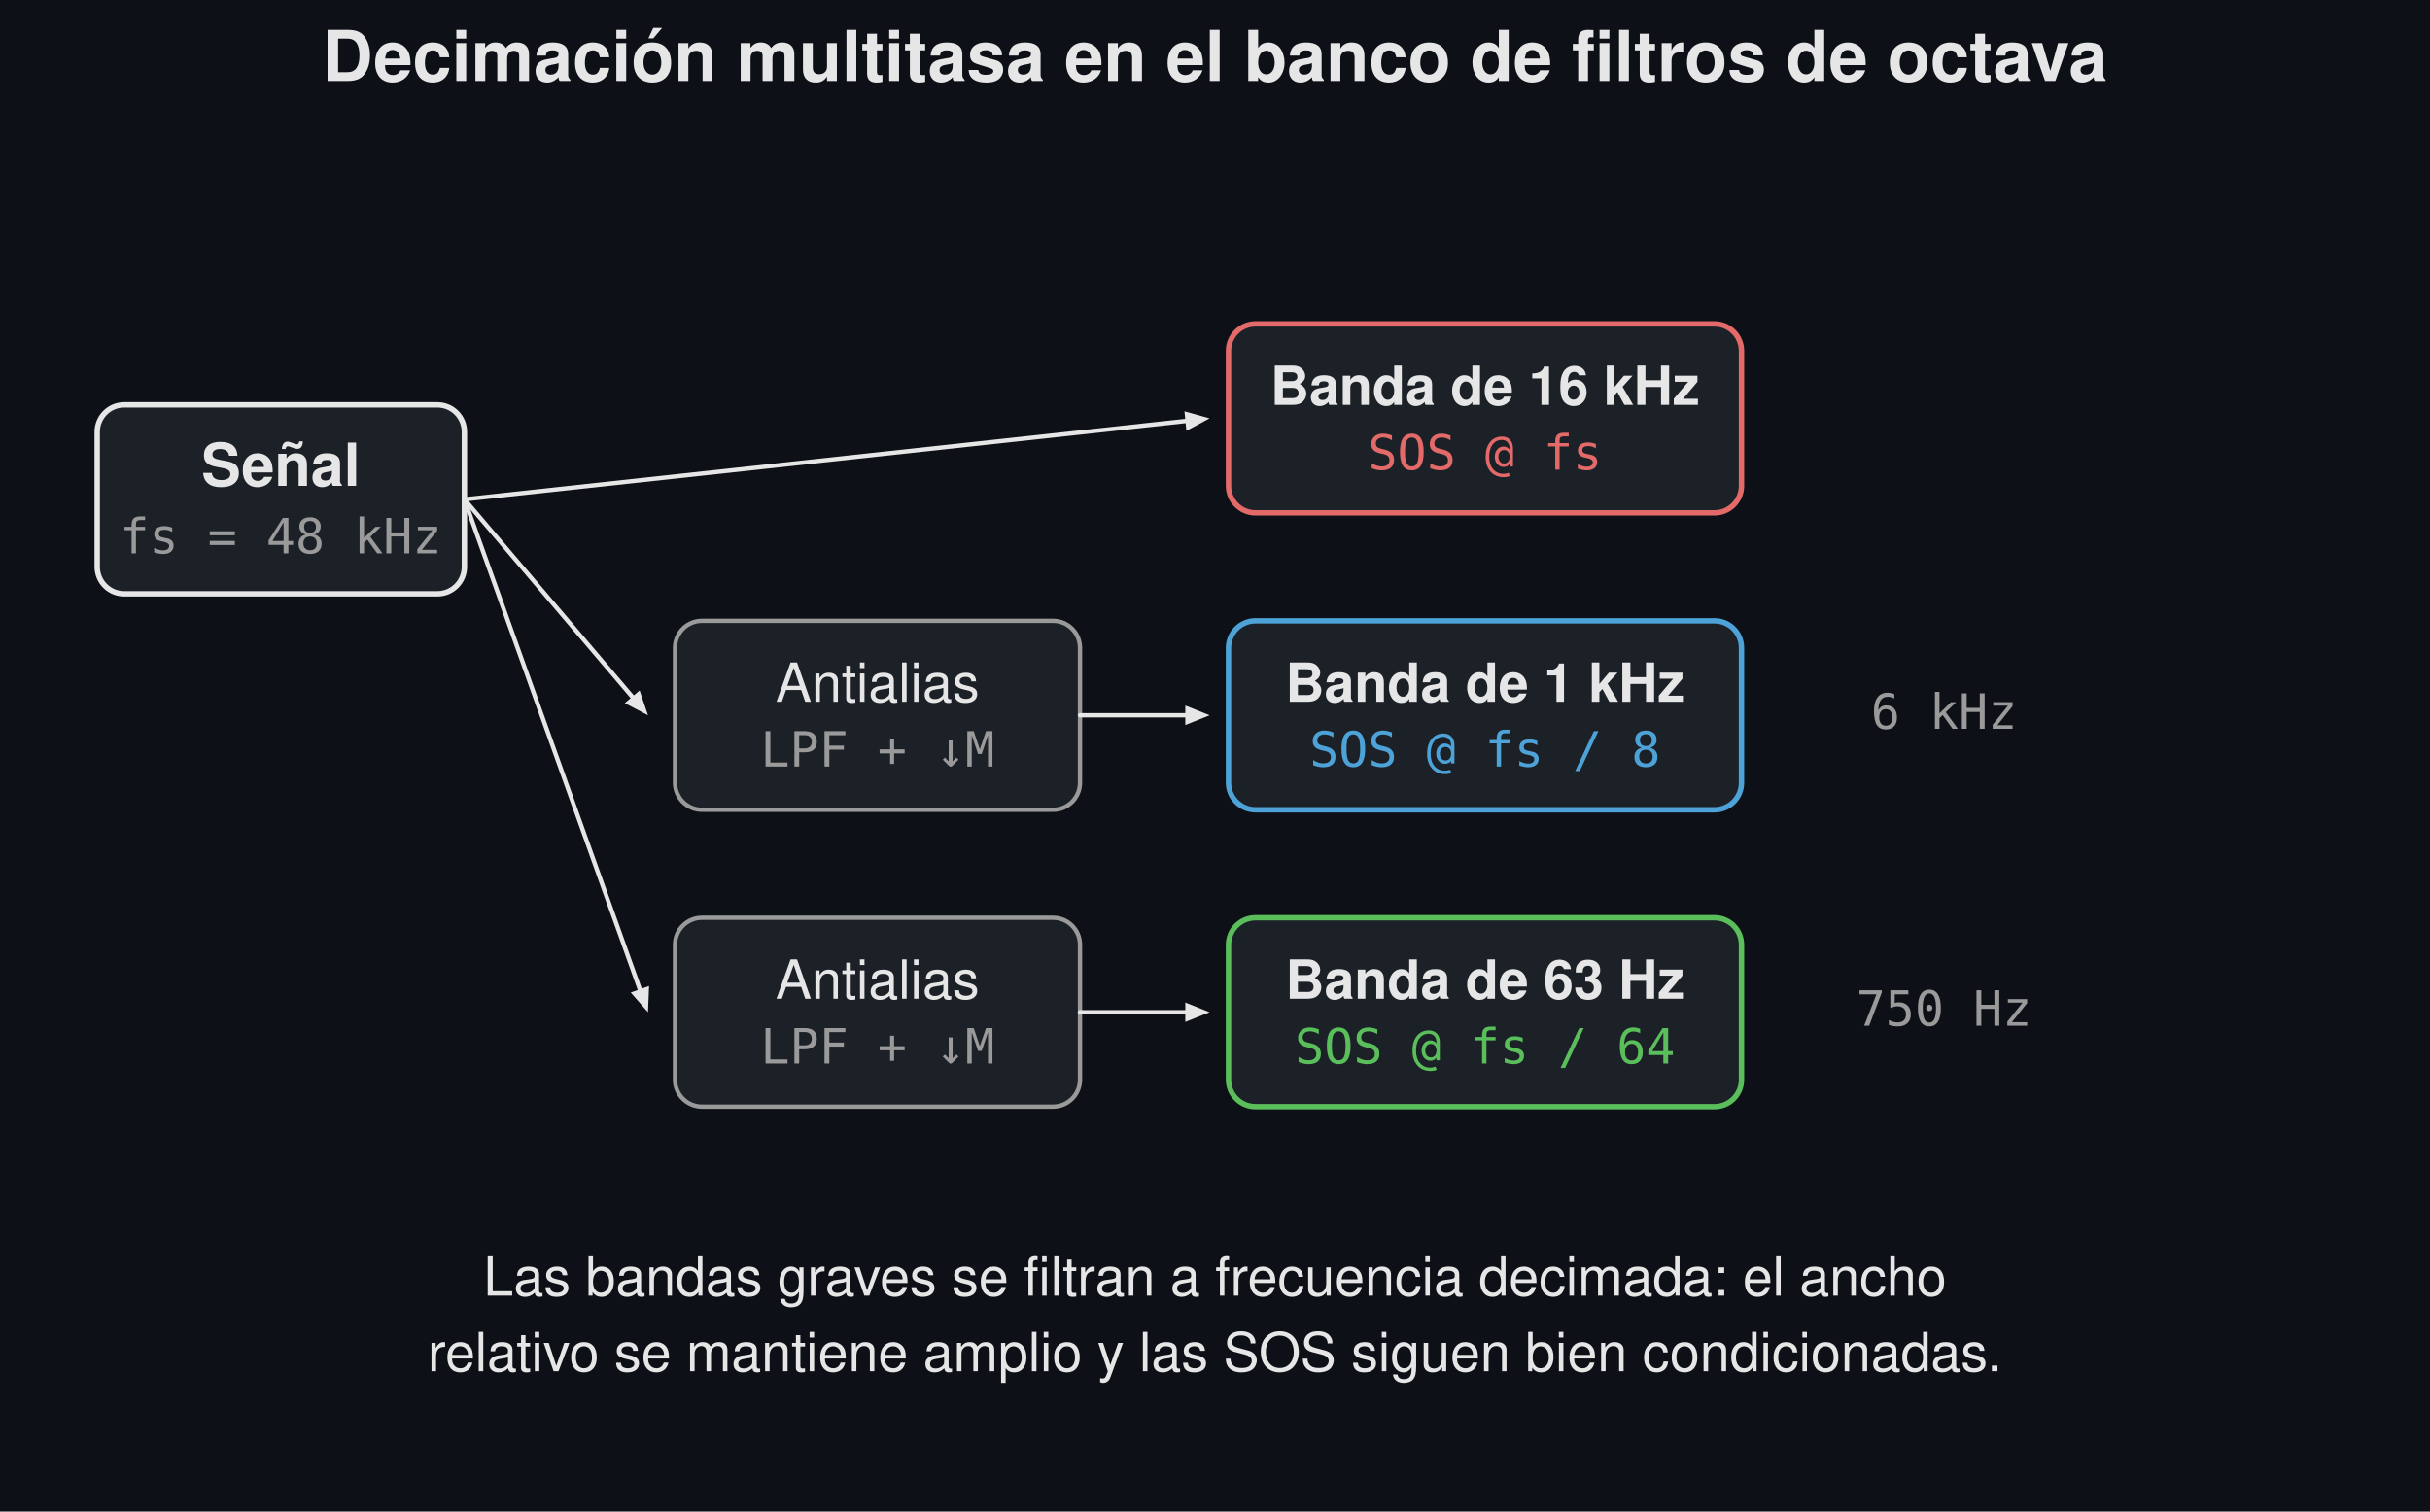
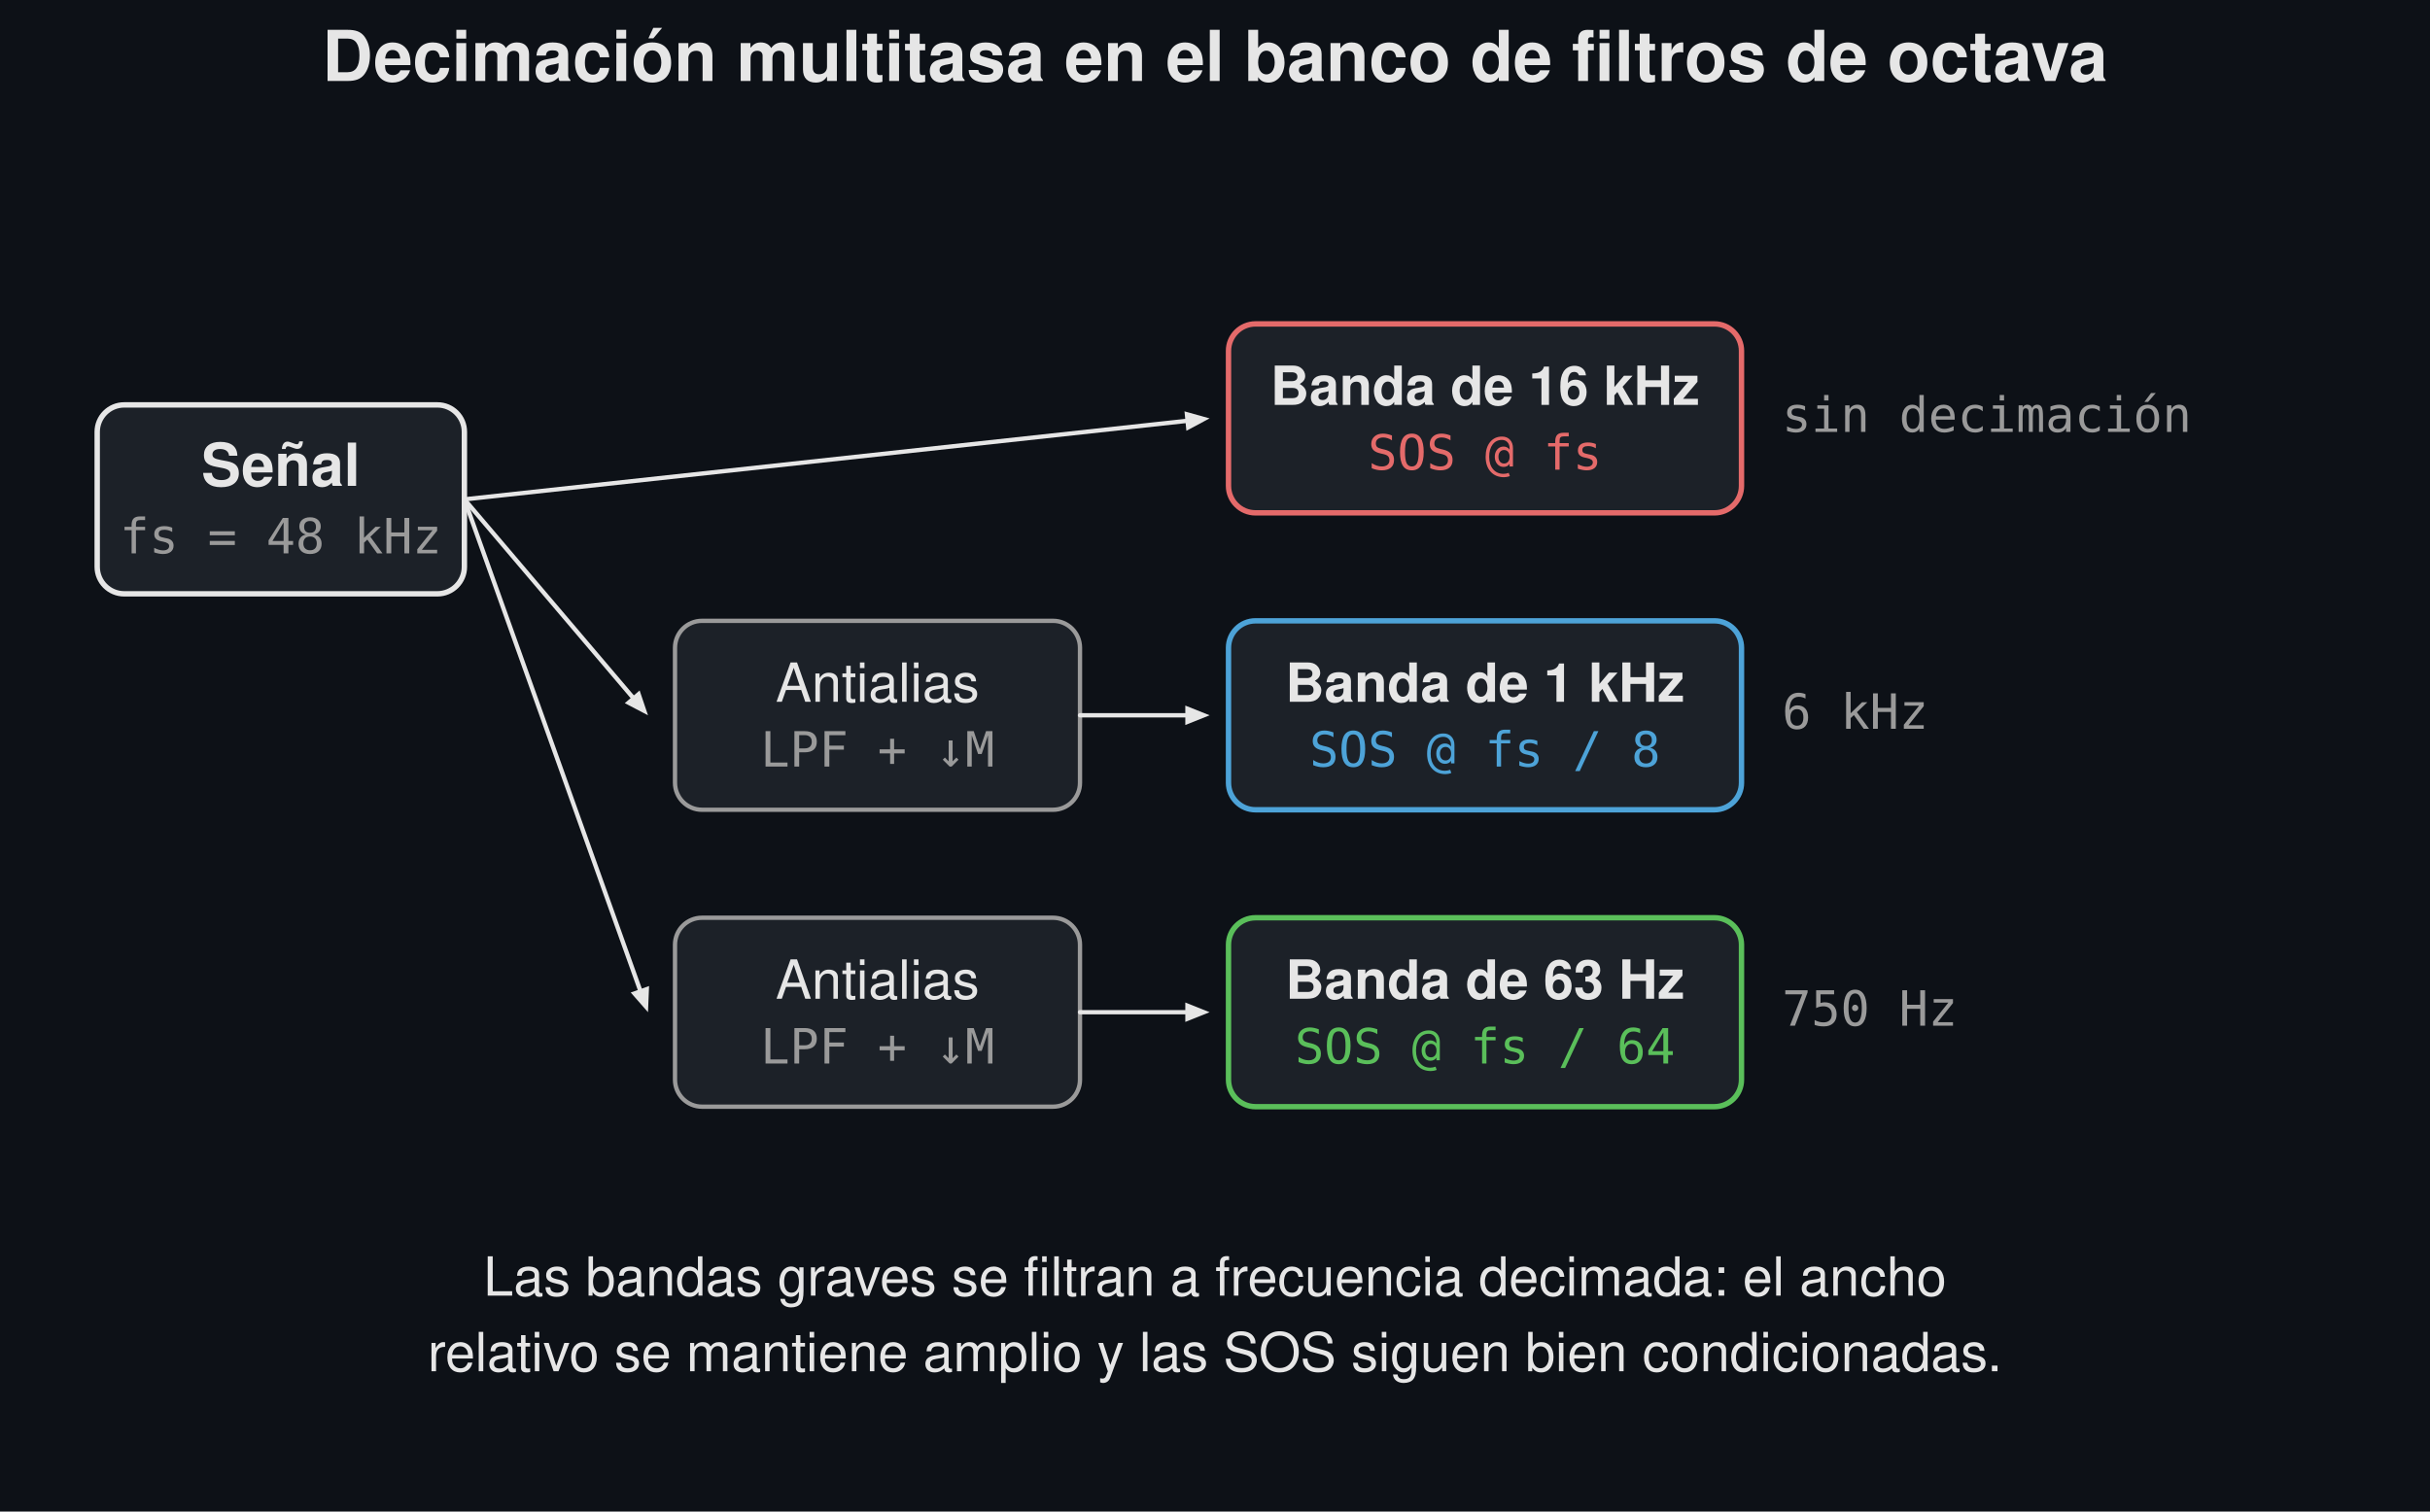
<svg xmlns="http://www.w3.org/2000/svg" width="900" height="560" viewBox="0 0 900 560">
  <rect width="900" height="560" fill="#0d1117" />
  <text x="450.0" y="30" font-family="Segoe UI, Helvetica, Arial, sans-serif" font-size="26" font-weight="600" fill="#e6e6e6" text-anchor="middle">Decimación multitasa en el banco de filtros de octava</text>
  <rect x="36" y="150" width="136" height="70" rx="10" fill="#1c2128" stroke="#e6e6e6" stroke-width="2" />
  <text x="104" y="180" font-family="Segoe UI, Helvetica, Arial, sans-serif" font-size="22" fill="#e6e6e6" text-anchor="middle" font-weight="600">Señal</text>
  <text x="104" y="205" font-family="Consolas, Menlo, monospace" font-size="18" fill="#9a9a9a" text-anchor="middle">fs = 48 kHz</text>
  <line x1="172" y1="185" x2="439.053" y2="155.973" stroke="#e6e6e6" stroke-width="1.6" stroke-linecap="round" />
  <path d="M 448.0 155.0 L 439.4 159.6 L 438.7 152.4 Z" fill="#e6e6e6" stroke="none" stroke-width="1.5" stroke-linejoin="round" />
  <rect x="455.0" y="120.0" width="190" height="70" rx="10" fill="#1c2128" stroke="#e46a6a" stroke-width="2" />
  <text x="550.0" y="150.0" font-family="Segoe UI, Helvetica, Arial, sans-serif" font-size="20" fill="#e6e6e6" text-anchor="middle" font-weight="600">Banda de 16 kHz</text>
  <text x="550.0" y="174.0" font-family="Consolas, Menlo, monospace" font-size="18" fill="#e46a6a" text-anchor="middle">SOS @ fs</text>
-   <text x="720" y="160.0" font-family="Consolas, Menlo, monospace" font-size="18" fill="#9a9a9a" text-anchor="middle" />
+   <text x="660" y="160.0" font-family="Consolas, Menlo, monospace" font-size="18" fill="#9a9a9a" text-anchor="start">sin decimación</text>
  <line x1="172" y1="185" x2="234.171" y2="258.143" stroke="#e6e6e6" stroke-width="1.6" stroke-linecap="round" />
  <path d="M 240.0 265.0 L 231.4 260.5 L 236.9 255.8 Z" fill="#e6e6e6" stroke="none" stroke-width="1.5" stroke-linejoin="round" />
  <rect x="250" y="230.0" width="150" height="70" rx="10" fill="#1c2128" stroke="#9a9a9a" stroke-width="1.6" />
  <text x="325" y="260.0" font-family="Segoe UI, Helvetica, Arial, sans-serif" font-size="20" fill="#e6e6e6" text-anchor="middle">Antialias</text>
  <text x="325" y="284.0" font-family="Consolas, Menlo, monospace" font-size="18" fill="#9a9a9a" text-anchor="middle">LPF + ↓M</text>
  <line x1="400" y1="265.0" x2="439.0" y2="265.0" stroke="#e6e6e6" stroke-width="1.6" stroke-linecap="round" />
  <path d="M 448.0 265.0 L 439.0 268.6 L 439.0 261.4 Z" fill="#e6e6e6" stroke="none" stroke-width="1.5" stroke-linejoin="round" />
  <rect x="455.0" y="230.0" width="190" height="70" rx="10" fill="#1c2128" stroke="#4da3d8" stroke-width="2" />
  <text x="550.0" y="260.0" font-family="Segoe UI, Helvetica, Arial, sans-serif" font-size="20" fill="#e6e6e6" text-anchor="middle" font-weight="600">Banda de 1 kHz</text>
  <text x="550.0" y="284.0" font-family="Consolas, Menlo, monospace" font-size="18" fill="#4da3d8" text-anchor="middle">SOS @ fs / 8</text>
-   <text x="720" y="270.0" font-family="Consolas, Menlo, monospace" font-size="18" fill="#9a9a9a" text-anchor="middle">6 kHz</text>
+   <text x="660" y="270.0" font-family="Consolas, Menlo, monospace" font-size="18" fill="#9a9a9a" text-anchor="start">6 kHz</text>
  <line x1="172" y1="185" x2="236.967" y2="366.526" stroke="#e6e6e6" stroke-width="1.6" stroke-linecap="round" />
  <path d="M 240.0 375.0 L 233.6 367.7 L 240.4 365.3 Z" fill="#e6e6e6" stroke="none" stroke-width="1.5" stroke-linejoin="round" />
  <rect x="250" y="340.0" width="150" height="70" rx="10" fill="#1c2128" stroke="#9a9a9a" stroke-width="1.6" />
  <text x="325" y="370.0" font-family="Segoe UI, Helvetica, Arial, sans-serif" font-size="20" fill="#e6e6e6" text-anchor="middle">Antialias</text>
  <text x="325" y="394.0" font-family="Consolas, Menlo, monospace" font-size="18" fill="#9a9a9a" text-anchor="middle">LPF + ↓M</text>
  <line x1="400" y1="375.0" x2="439.0" y2="375.0" stroke="#e6e6e6" stroke-width="1.6" stroke-linecap="round" />
  <path d="M 448.0 375.0 L 439.0 378.6 L 439.0 371.4 Z" fill="#e6e6e6" stroke="none" stroke-width="1.5" stroke-linejoin="round" />
  <rect x="455.0" y="340.0" width="190" height="70" rx="10" fill="#1c2128" stroke="#5abf5a" stroke-width="2" />
  <text x="550.0" y="370.0" font-family="Segoe UI, Helvetica, Arial, sans-serif" font-size="20" fill="#e6e6e6" text-anchor="middle" font-weight="600">Banda de 63 Hz</text>
  <text x="550.0" y="394.0" font-family="Consolas, Menlo, monospace" font-size="18" fill="#5abf5a" text-anchor="middle">SOS @ fs / 64</text>
-   <text x="720" y="380.0" font-family="Consolas, Menlo, monospace" font-size="18" fill="#9a9a9a" text-anchor="middle">750 Hz</text>
+   <text x="660" y="380.0" font-family="Consolas, Menlo, monospace" font-size="18" fill="#9a9a9a" text-anchor="start">750 Hz</text>
  <text x="450" y="480" font-family="Segoe UI, Helvetica, Arial, sans-serif" font-size="20" fill="#e6e6e6" text-anchor="middle">Las bandas graves se filtran a frecuencia decimada: el ancho</text>
  <text x="450" y="508" font-family="Segoe UI, Helvetica, Arial, sans-serif" font-size="20" fill="#e6e6e6" text-anchor="middle">relativo se mantiene amplio y las SOS siguen bien condicionadas.</text>
</svg>
